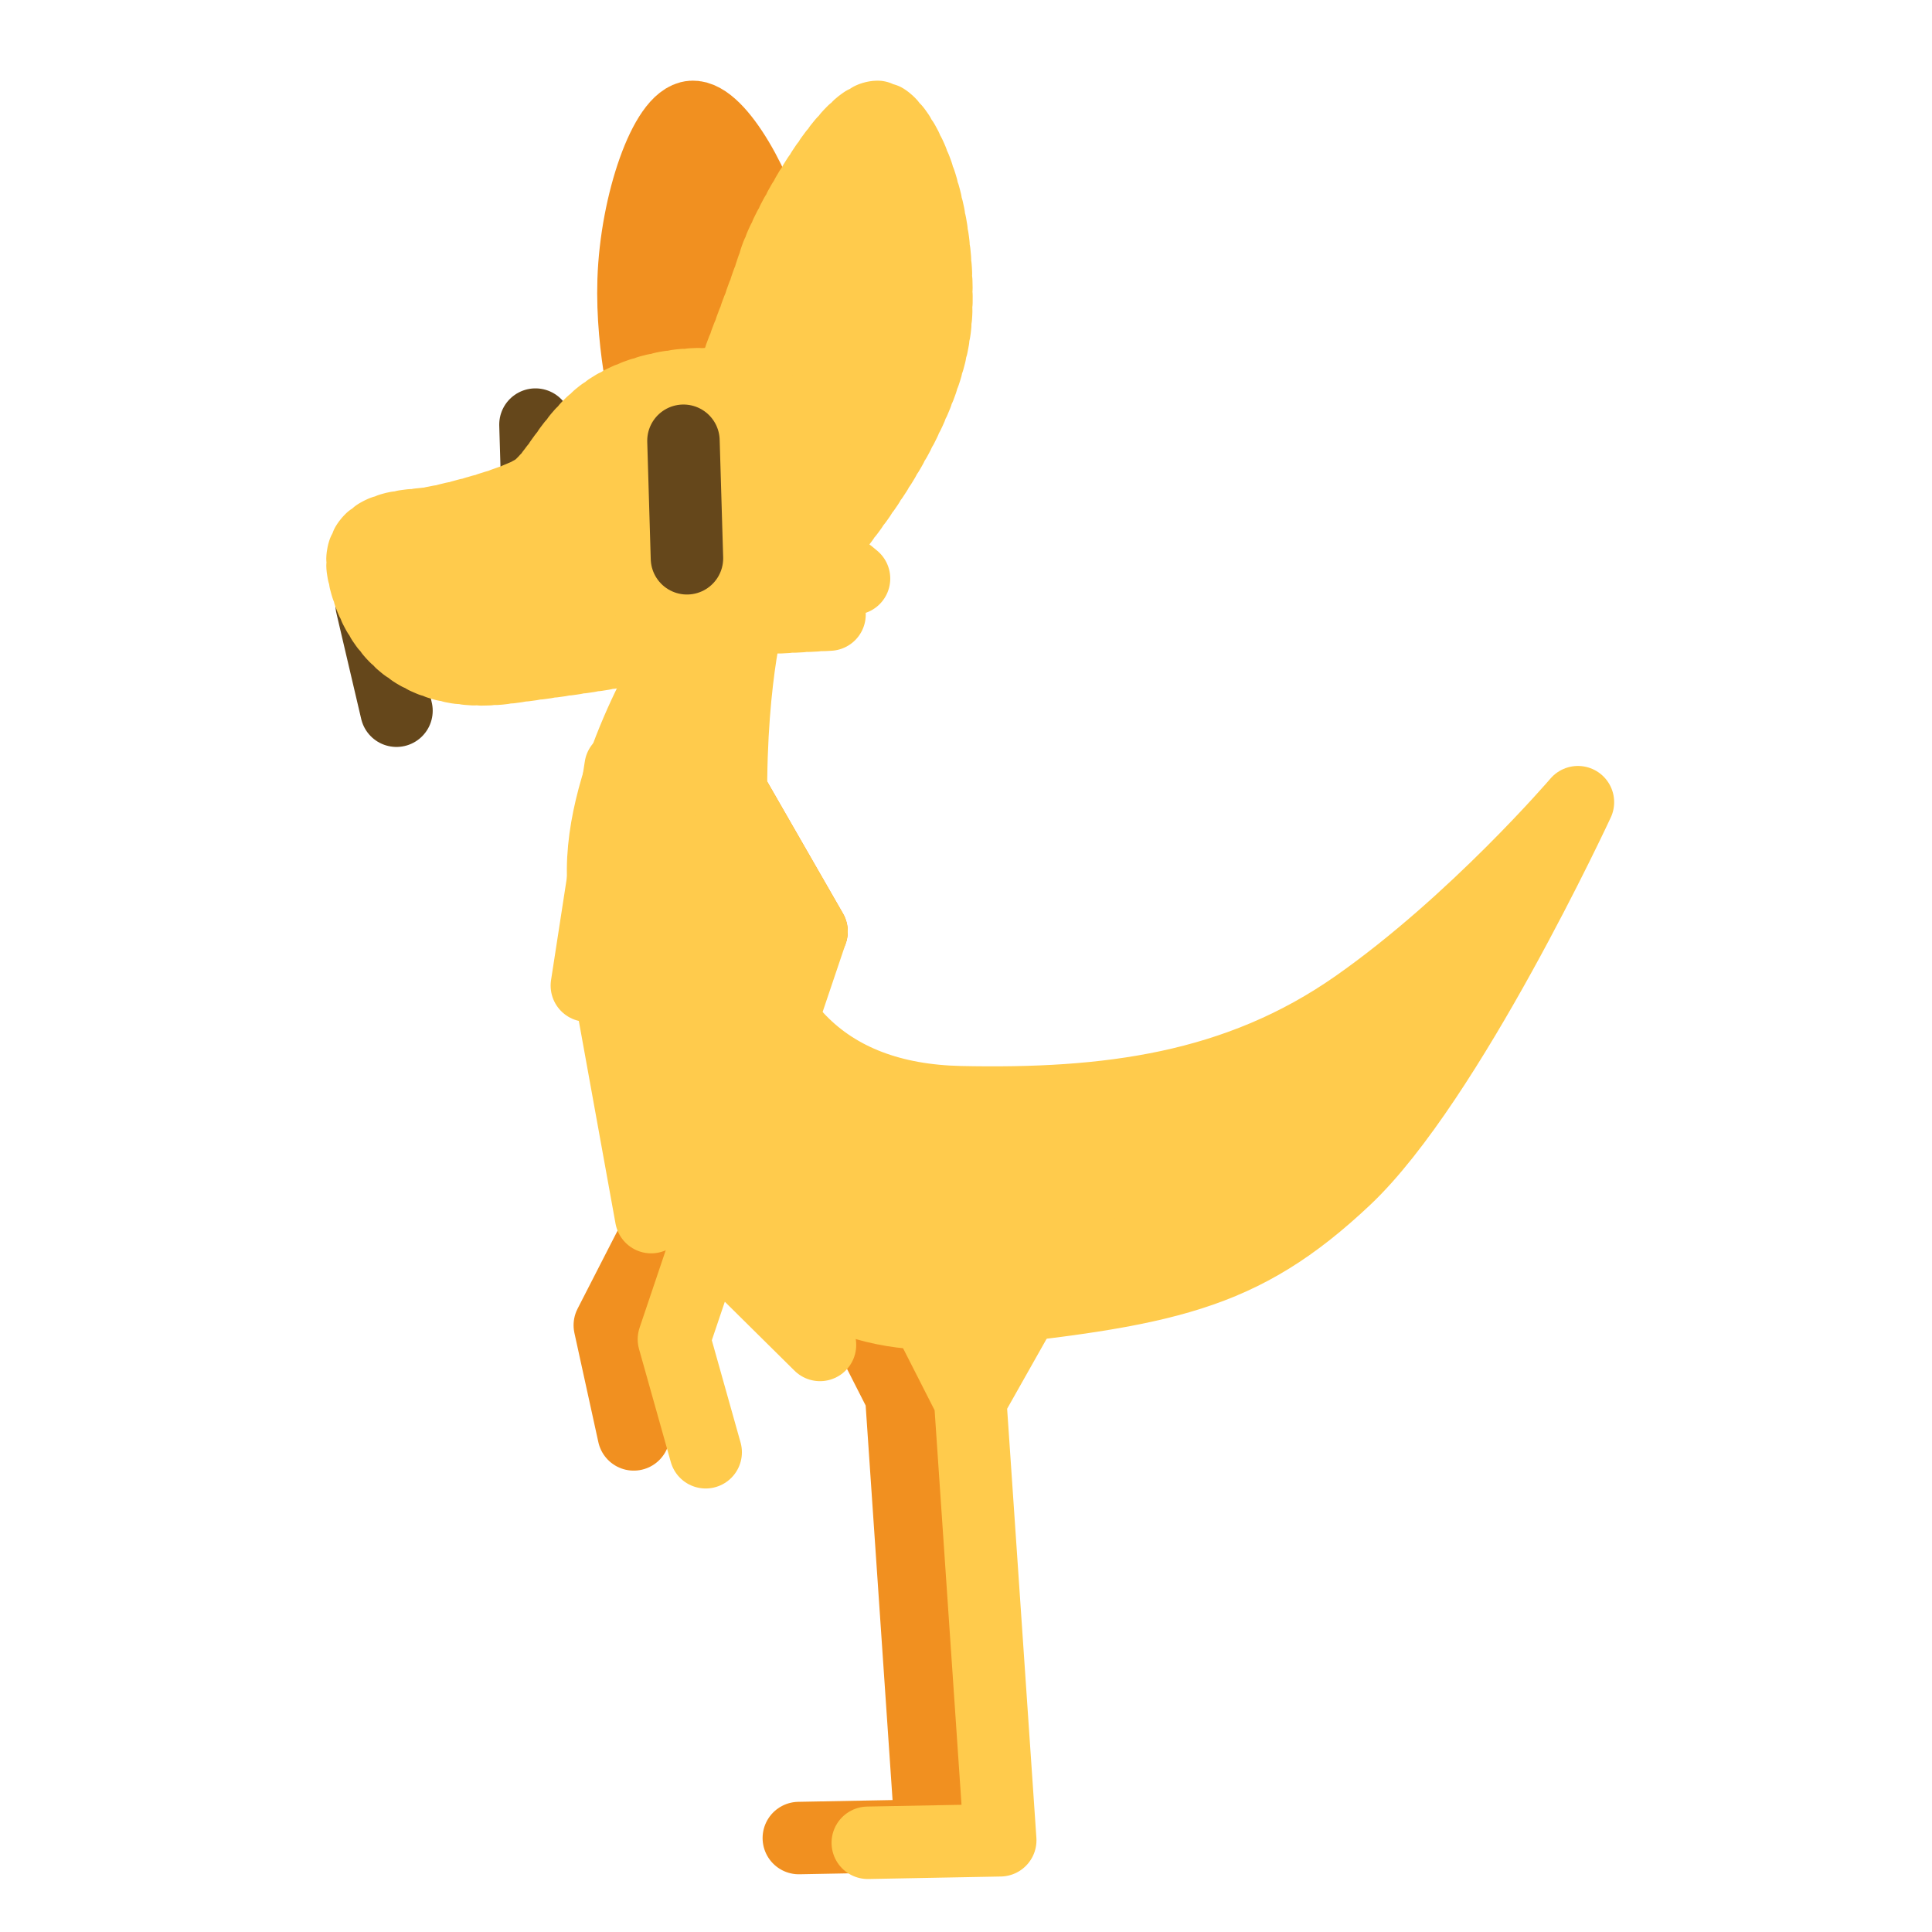
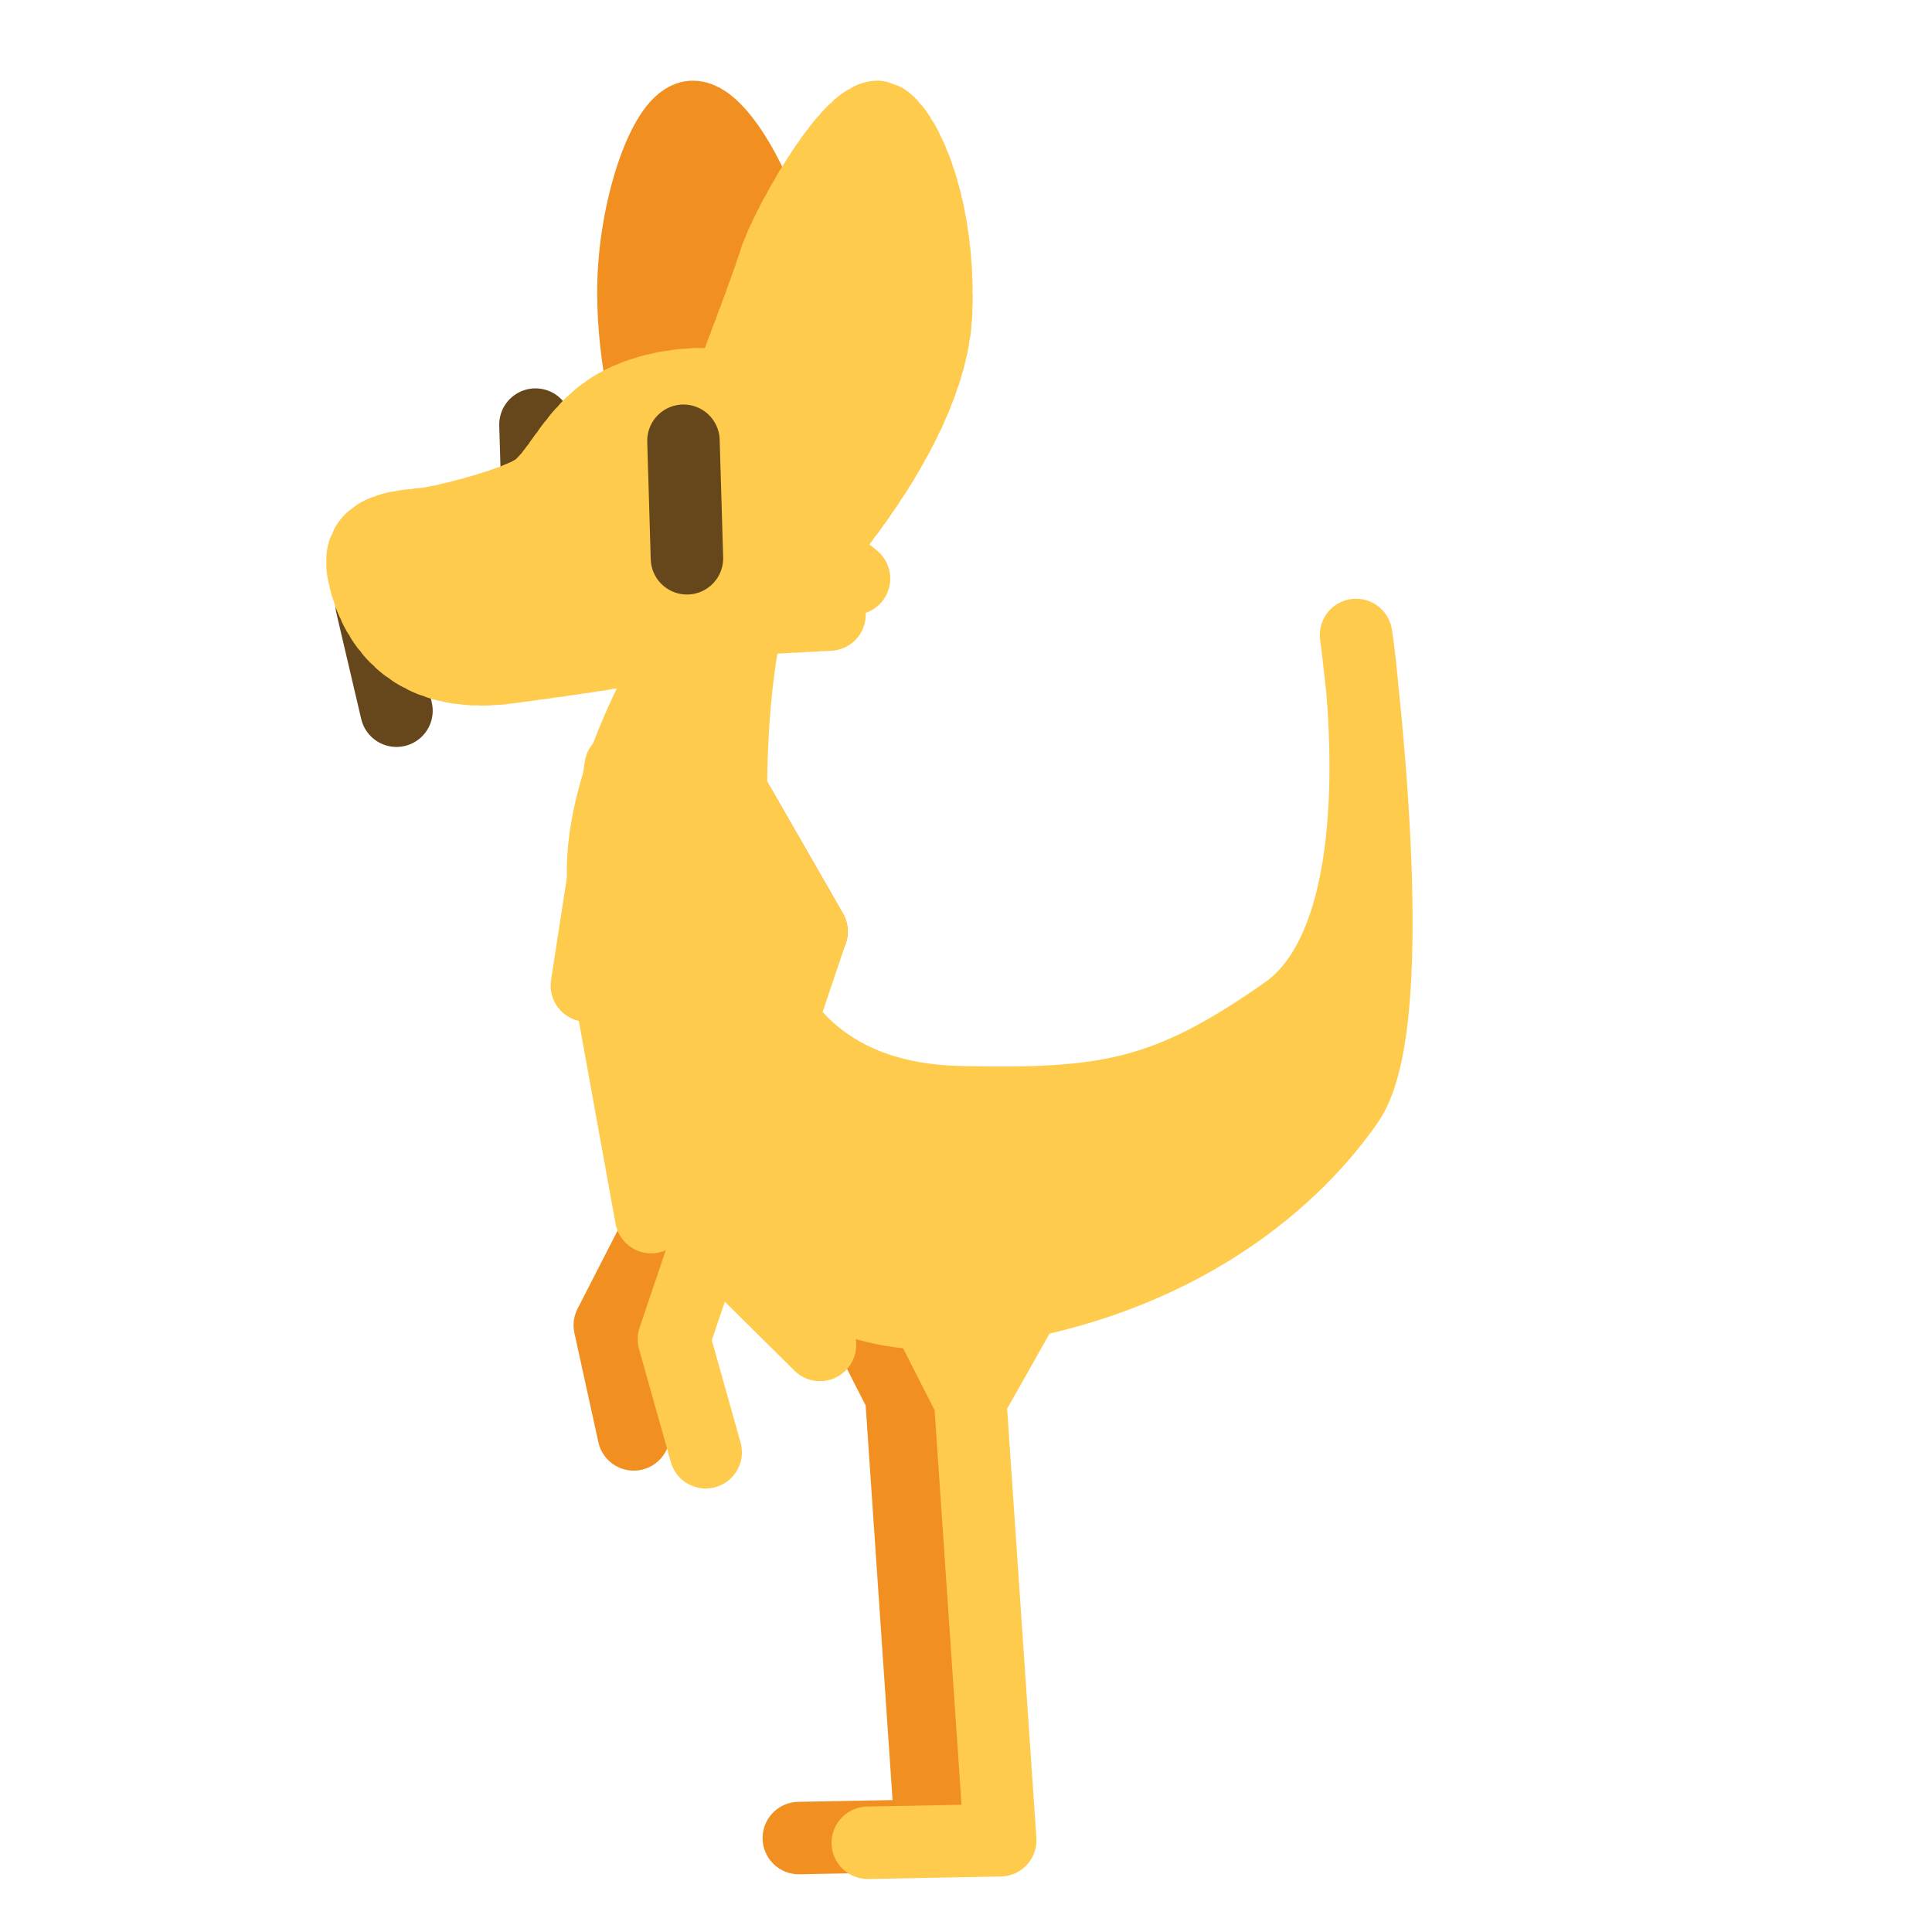
<svg xmlns="http://www.w3.org/2000/svg" version="1.1" id="svg824" width="1706.667" height="1706.667" viewBox="0 0 1706.667 1706.667">
  <defs id="defs828" />
  <g id="layer1" style="display:inline">
    <path style="display:inline;fill:none;fill-opacity:1;stroke:#f19020;stroke-width:64;stroke-linecap:round;stroke-linejoin:round;stroke-opacity:1;paint-order:fill markers stroke;stop-color:#000000" d="M 559.821,1267.103 538.681,1170.676 716.892,822.854 618.023,650.746" id="path14378-2" />
    <path style="display:inline;fill:none;fill-opacity:1;stroke:#f19020;stroke-width:64;stroke-linecap:round;stroke-linejoin:round;stroke-opacity:1;paint-order:fill markers stroke;stop-color:#000000" d="m 705.654,1623.675 117.016,-2.208 -26.494,-388.581 -92.971,-182.717 195.291,1.42 -102.32,181.297" id="path10187-8" />
-     <path style="fill:#ffcb4c;fill-opacity:1;stroke:#ffcb4c;stroke-width:64;stroke-linecap:round;stroke-linejoin:round;stroke-opacity:1;paint-order:fill markers stroke;stop-color:#000000" d="m 598.772,576.248 c 0,0 -74.444,116.585 -65.246,209.035 10.529,183.107 129.01,392.746 312.525,373.837 183.516,-18.909 250.644,-31.692 342.04,-117.699 91.397,-86.007 205.804,-332.803 205.804,-332.803 0,0 -91.057,106.386 -195.61,179.682 -105.351,73.856 -220.638,88.125 -350.026,85.36 C 729.704,971.128 655.433,902.802 647.344,757.292 639.895,623.286 660.266,546.817 660.266,546.817" id="path2053" />
+     <path style="fill:#ffcb4c;fill-opacity:1;stroke:#ffcb4c;stroke-width:64;stroke-linecap:round;stroke-linejoin:round;stroke-opacity:1;paint-order:fill markers stroke;stop-color:#000000" d="m 598.772,576.248 c 0,0 -74.444,116.585 -65.246,209.035 10.529,183.107 129.01,392.746 312.525,373.837 183.516,-18.909 293.252,-111.228 344.881,-185.873 51.628,-74.645 6.962,-412.339 6.962,-412.339 0,0 42.451,259.778 -62.102,333.074 -105.351,73.856 -158.145,82.444 -287.533,79.679 C 729.704,971.128 655.433,902.802 647.344,757.292 639.895,623.286 660.266,546.817 660.266,546.817" id="path2053" />
    <path style="fill:none;fill-opacity:1;stroke:#ffcb4c;stroke-width:64;stroke-linecap:round;stroke-linejoin:round;stroke-opacity:1;paint-order:fill markers stroke;stop-color:#000000" d="m 766.568,1627.859 117.016,-2.208 -26.494,-388.581 -92.971,-182.717 195.291,1.42 -102.32,181.297" id="path10187" />
    <path style="fill:none;fill-opacity:1;stroke:#ffcb4c;stroke-width:64;stroke-linecap:round;stroke-linejoin:round;stroke-opacity:1;paint-order:fill markers stroke;stop-color:#000000" d="M 623.377,1282.881 595.314,1183.087 716.892,822.854 618.023,650.746" id="path14378" />
-     <g id="g31027" transform="translate(190.3197)">
+     <g id="g31027" transform="translate(190.3197)" style="display:inline">
      <path style="display:inline;fill:none;stroke:#65471b;stroke-width:64;stroke-linecap:round;stroke-linejoin:round;stroke-opacity:1;paint-order:fill markers stroke;stop-color:#000000" d="m 282.689,375.071 3.089,103.832" id="path1517-8" />
      <path style="fill:none;stroke:#65471b;stroke-width:64;stroke-linecap:round;stroke-linejoin:round;stroke-opacity:1;paint-order:fill markers stroke;stop-color:#000000" d="m 137.991,534.299 21.93,93.524" id="path1858" />
      <path style="fill:#f19020;fill-opacity:1;stroke:#f19020;stroke-width:64;stroke-linecap:round;stroke-miterlimit:4;stroke-dasharray:none;stroke-dashoffset:0;stroke-opacity:1;paint-order:fill markers stroke;stop-color:#000000" d="m 383.618,368.369 c 0,0 -16.264,-58.369 -14.222,-120.846 2.246,-68.731 28.445,-142.749 51.65,-144.26 23.205,-1.511 60.632,65.71 70.363,113.293 9.731,47.583 -1.497,152.568 -1.497,152.568 z" id="path1640" />
      <path style="display:none;fill:#123456;fill-opacity:1;stroke:#123456;stroke-width:64;stroke-linecap:round;stroke-linejoin:round;stroke-opacity:1;paint-order:fill markers stroke;stop-color:#000000" d="m 613.568,322.407 56.812,427.509 -58.232,-69.594 -34.087,61.073 -48.29,-96.58 -34.087,46.87 -4.261,-288.32 z" id="path30938" />
      <path id="path1148" style="display:inline;fill:#ffcb4c;stroke:#ffcb4c;stroke-width:64;stroke-linecap:round;stroke-linejoin:round;stroke-miterlimit:4;stroke-dasharray:6.4, 6.4;stroke-dashoffset:0;stroke-opacity:1;paint-order:fill markers stroke;stop-color:#000000" d="m 539.601,477.494 c 0,0 -0.037,-3.702 -0.323,-9.722 -0.143,-3.01 -0.348,-6.599 -0.642,-10.595 -0.294,-3.996 -0.678,-8.399 -1.177,-13.036 -0.499,-4.636 -1.115,-9.506 -1.873,-14.437 -0.758,-4.931 -1.658,-9.922 -2.727,-14.801 -0.535,-2.44 -1.112,-4.851 -1.734,-7.213 -0.623,-2.362 -1.291,-4.674 -2.008,-6.915 -0.717,-2.241 -1.483,-4.41 -2.301,-6.487 -0.818,-2.077 -1.689,-4.061 -2.616,-5.93 -0.926,-1.869 -2.012,-3.69 -3.234,-5.46 -1.222,-1.77 -2.581,-3.491 -4.051,-5.16 -1.471,-1.669 -3.054,-3.287 -4.726,-4.853 -1.672,-1.566 -3.433,-3.079 -5.26,-4.538 -1.827,-1.459 -3.718,-2.865 -5.652,-4.216 -1.934,-1.351 -3.909,-2.647 -5.903,-3.887 -3.987,-2.48 -8.048,-4.737 -11.992,-6.76 -3.944,-2.023 -7.773,-3.811 -11.297,-5.357 -3.524,-1.546 -6.744,-2.848 -9.471,-3.898 -5.453,-2.099 -8.935,-3.188 -8.935,-3.188 -36.22,-5.469 -78.716,2.384 -105.992,20.53 -34.334,22.841 -46.41,60.423 -67.37,72.508 -20.959,12.085 -76.352,26.434 -95.065,28.7 -18.714,2.266 -62.129,2.266 -54.644,42.296 7.485,40.03 38.176,96.677 128.001,84.592 89.826,-12.085 106.294,-15.106 181.897,-30.212 7.763,-1.551 18.257,-6.267 29.438,-12.639 l 72.511,-3.909 -31.506,-25.744 c 1.817,-1.656 3.594,-3.325 5.3,-5.007 l 48.169,-0.812 -28.778,-23.833 c 1.18,-2.242 2.197,-4.454 2.925,-6.605 0.357,-1.054 0.689,-2.267 1.033,-3.413 z" />
      <path style="display:none;fill:#123456;fill-opacity:1;stroke:#123456;stroke-width:64;stroke-linecap:round;stroke-linejoin:round;stroke-opacity:1;paint-order:fill markers stroke;stop-color:#000000" d="m 326.762,347.09 c -38.926,-28.121 -95.275,-32.286 -164.485,-18.767 53.193,-54.199 122.017,-91.203 213.057,-103.769 -8.5,-22.368 -50.666,-20.688 -83.898,-25.39 71.85,-34.616 149.122,-28.562 228.512,-6.624 11.487,33.486 35.339,66.971 -33.118,100.457 -56.188,-3.203 -111.36,1.205 -160.069,54.092 z" id="path30246" />
      <path id="path13483" style="display:inline;fill:#ffcb4c;stroke:#ffcb4c;stroke-width:64;stroke-linecap:round;stroke-linejoin:round;stroke-miterlimit:4;stroke-dasharray:6.4, 6.4;stroke-dashoffset:0;stroke-opacity:1;paint-order:fill markers stroke;stop-color:#000000" d="m 584.978,103.263 c -26.948,0 -81.298,97.452 -90.575,126.889 -8.259,26.209 -33.54,92.191 -40.723,110.889 0,0 3.481,1.088 8.935,3.188 2.727,1.05 5.946,2.352 9.471,3.898 3.524,1.546 7.353,3.335 11.297,5.357 3.944,2.023 8.005,4.279 11.992,6.76 1.994,1.24 3.969,2.536 5.903,3.887 1.934,1.351 3.825,2.757 5.652,4.216 1.826,1.459 3.588,2.973 5.26,4.538 1.672,1.566 3.255,3.184 4.726,4.853 1.471,1.669 2.829,3.39 4.051,5.16 1.222,1.77 2.308,3.591 3.234,5.46 0.926,1.869 1.797,3.853 2.616,5.93 0.818,2.077 1.584,4.246 2.301,6.487 0.717,2.241 1.385,4.553 2.008,6.915 0.623,2.362 1.2,4.774 1.734,7.213 1.069,4.879 1.969,9.871 2.727,14.801 0.758,4.931 1.373,9.8 1.873,14.437 0.499,4.636 0.883,9.039 1.177,13.036 0.294,3.996 0.499,7.586 0.642,10.595 0.286,6.02 0.323,9.722 0.323,9.722 32.84,-40.207 94.019,-124.865 97.026,-201.27 4.117,-104.607 -34.174,-172.961 -51.649,-172.961 z" />
      <path style="fill:none;stroke:#65471b;stroke-width:64;stroke-linecap:round;stroke-linejoin:round;stroke-opacity:1;paint-order:fill markers stroke;stop-color:#000000" d="m 413.424,389.344 3.089,103.832" id="path1517" />
    </g>
-     <path style="display:none;fill:#123456;fill-opacity:1;stroke:#123456;stroke-width:64;stroke-linecap:round;stroke-linejoin:round;stroke-opacity:1;paint-order:fill markers stroke;stop-color:#000000" d="m 1357.368,771.485 c -27.061,-23.847 -46.894,-55.121 -33.943,-120.087 73.503,-34.837 123.067,-92.968 169.265,-154.376 14.654,70.209 14.665,141.217 -21.897,214.217 -21.957,35.936 -53.356,62.428 -113.425,60.247 z" id="path31499" />
+     <path style="display:none;fill:#123456;fill-opacity:1;stroke:#123456;stroke-width:64;stroke-linecap:round;stroke-linejoin:round;stroke-opacity:1;paint-order:fill markers stroke;stop-color:#000000" d="m 1213.133,616.659 c -35.895,3.533 -72.296,-3.285 -110.984,-57.058 24.639,-77.519 15.915,-153.413 2.499,-229.077 61.348,37.155 113.294,85.566 141.76,162.088 11.313,40.565 9.28,81.596 -33.275,124.047 z" id="path31499" />
    <path style="fill:#ffcb4c;fill-opacity:1;stroke:#ffcb4c;stroke-width:64;stroke-linecap:round;stroke-linejoin:round;stroke-opacity:1;paint-order:fill markers stroke;stop-color:#000000" d="m 548.234,677.481 -29.826,193.16 24.145,-35.507" id="path964" />
    <path style="fill:#ffcb4c;fill-opacity:1;stroke:#ffcb4c;stroke-width:64;stroke-linecap:round;stroke-linejoin:round;stroke-opacity:1;paint-order:fill markers stroke;stop-color:#000000" d="m 542.553,894.787 32.667,180.378 31.247,-24.145" id="path5564" />
    <path style="fill:#ffcb4c;fill-opacity:1;stroke:#ffcb4c;stroke-width:64;stroke-linecap:round;stroke-linejoin:round;stroke-opacity:1;paint-order:fill markers stroke;stop-color:#000000" d="m 657.597,1122.034 66.754,66.044" id="path6398" />
  </g>
</svg>
